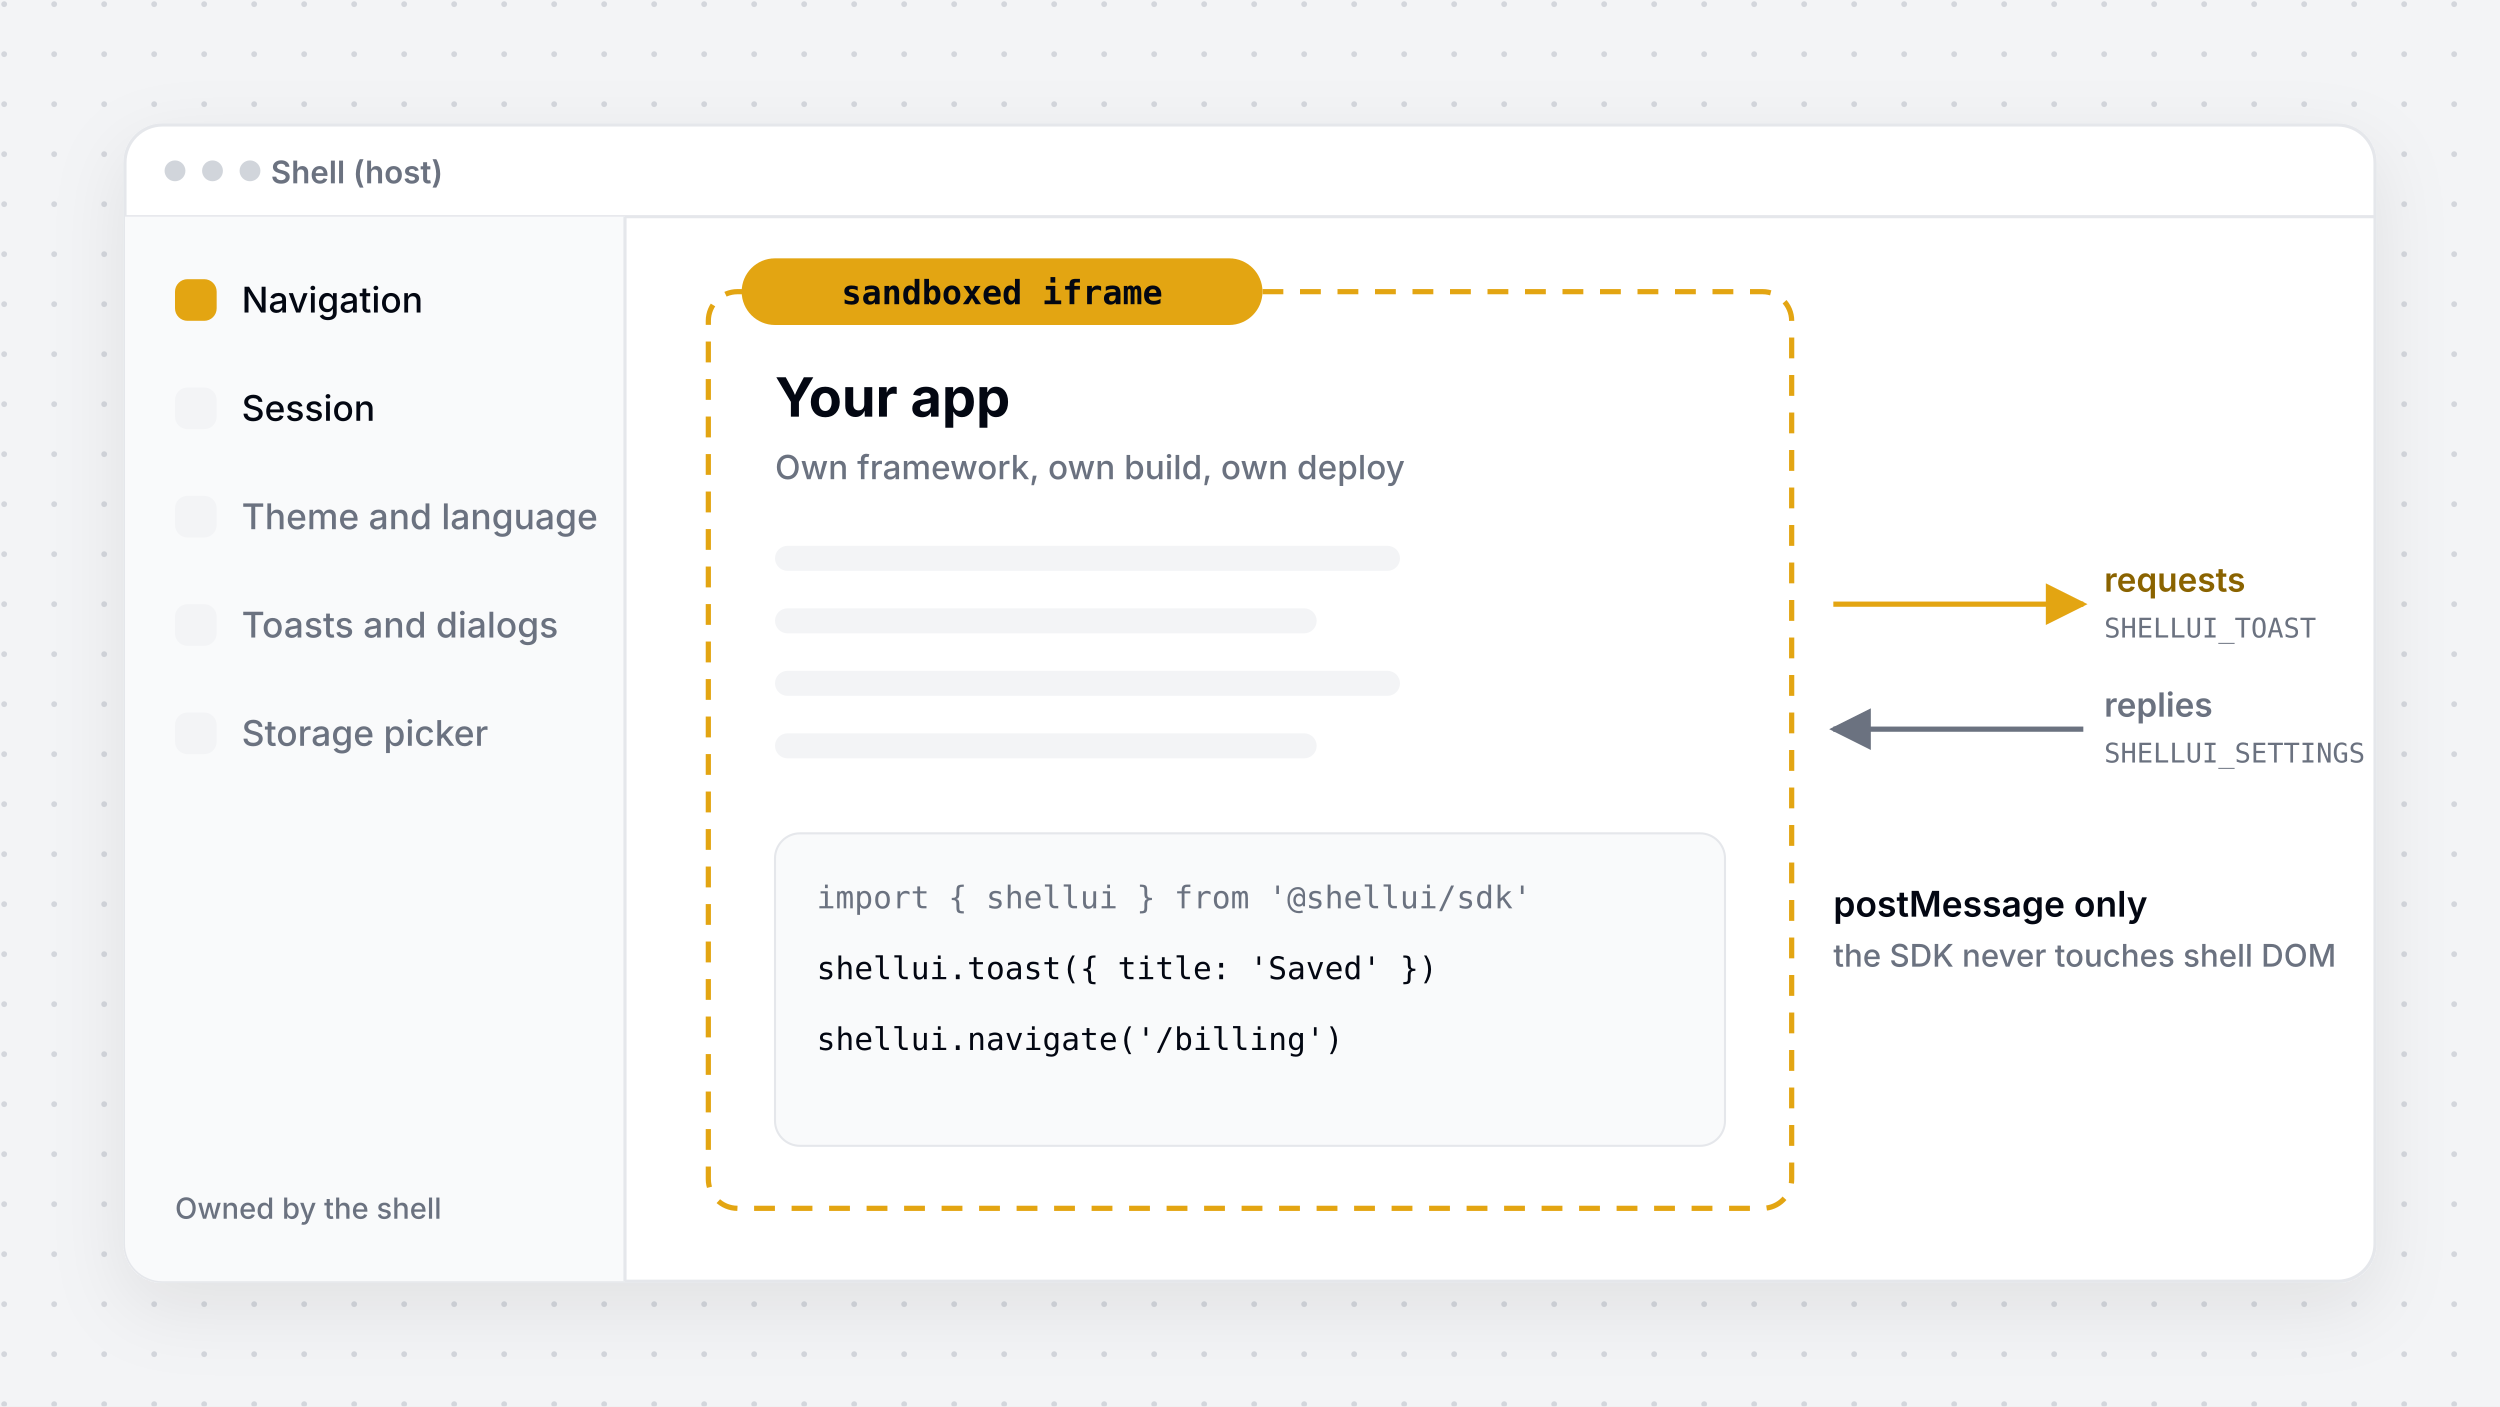
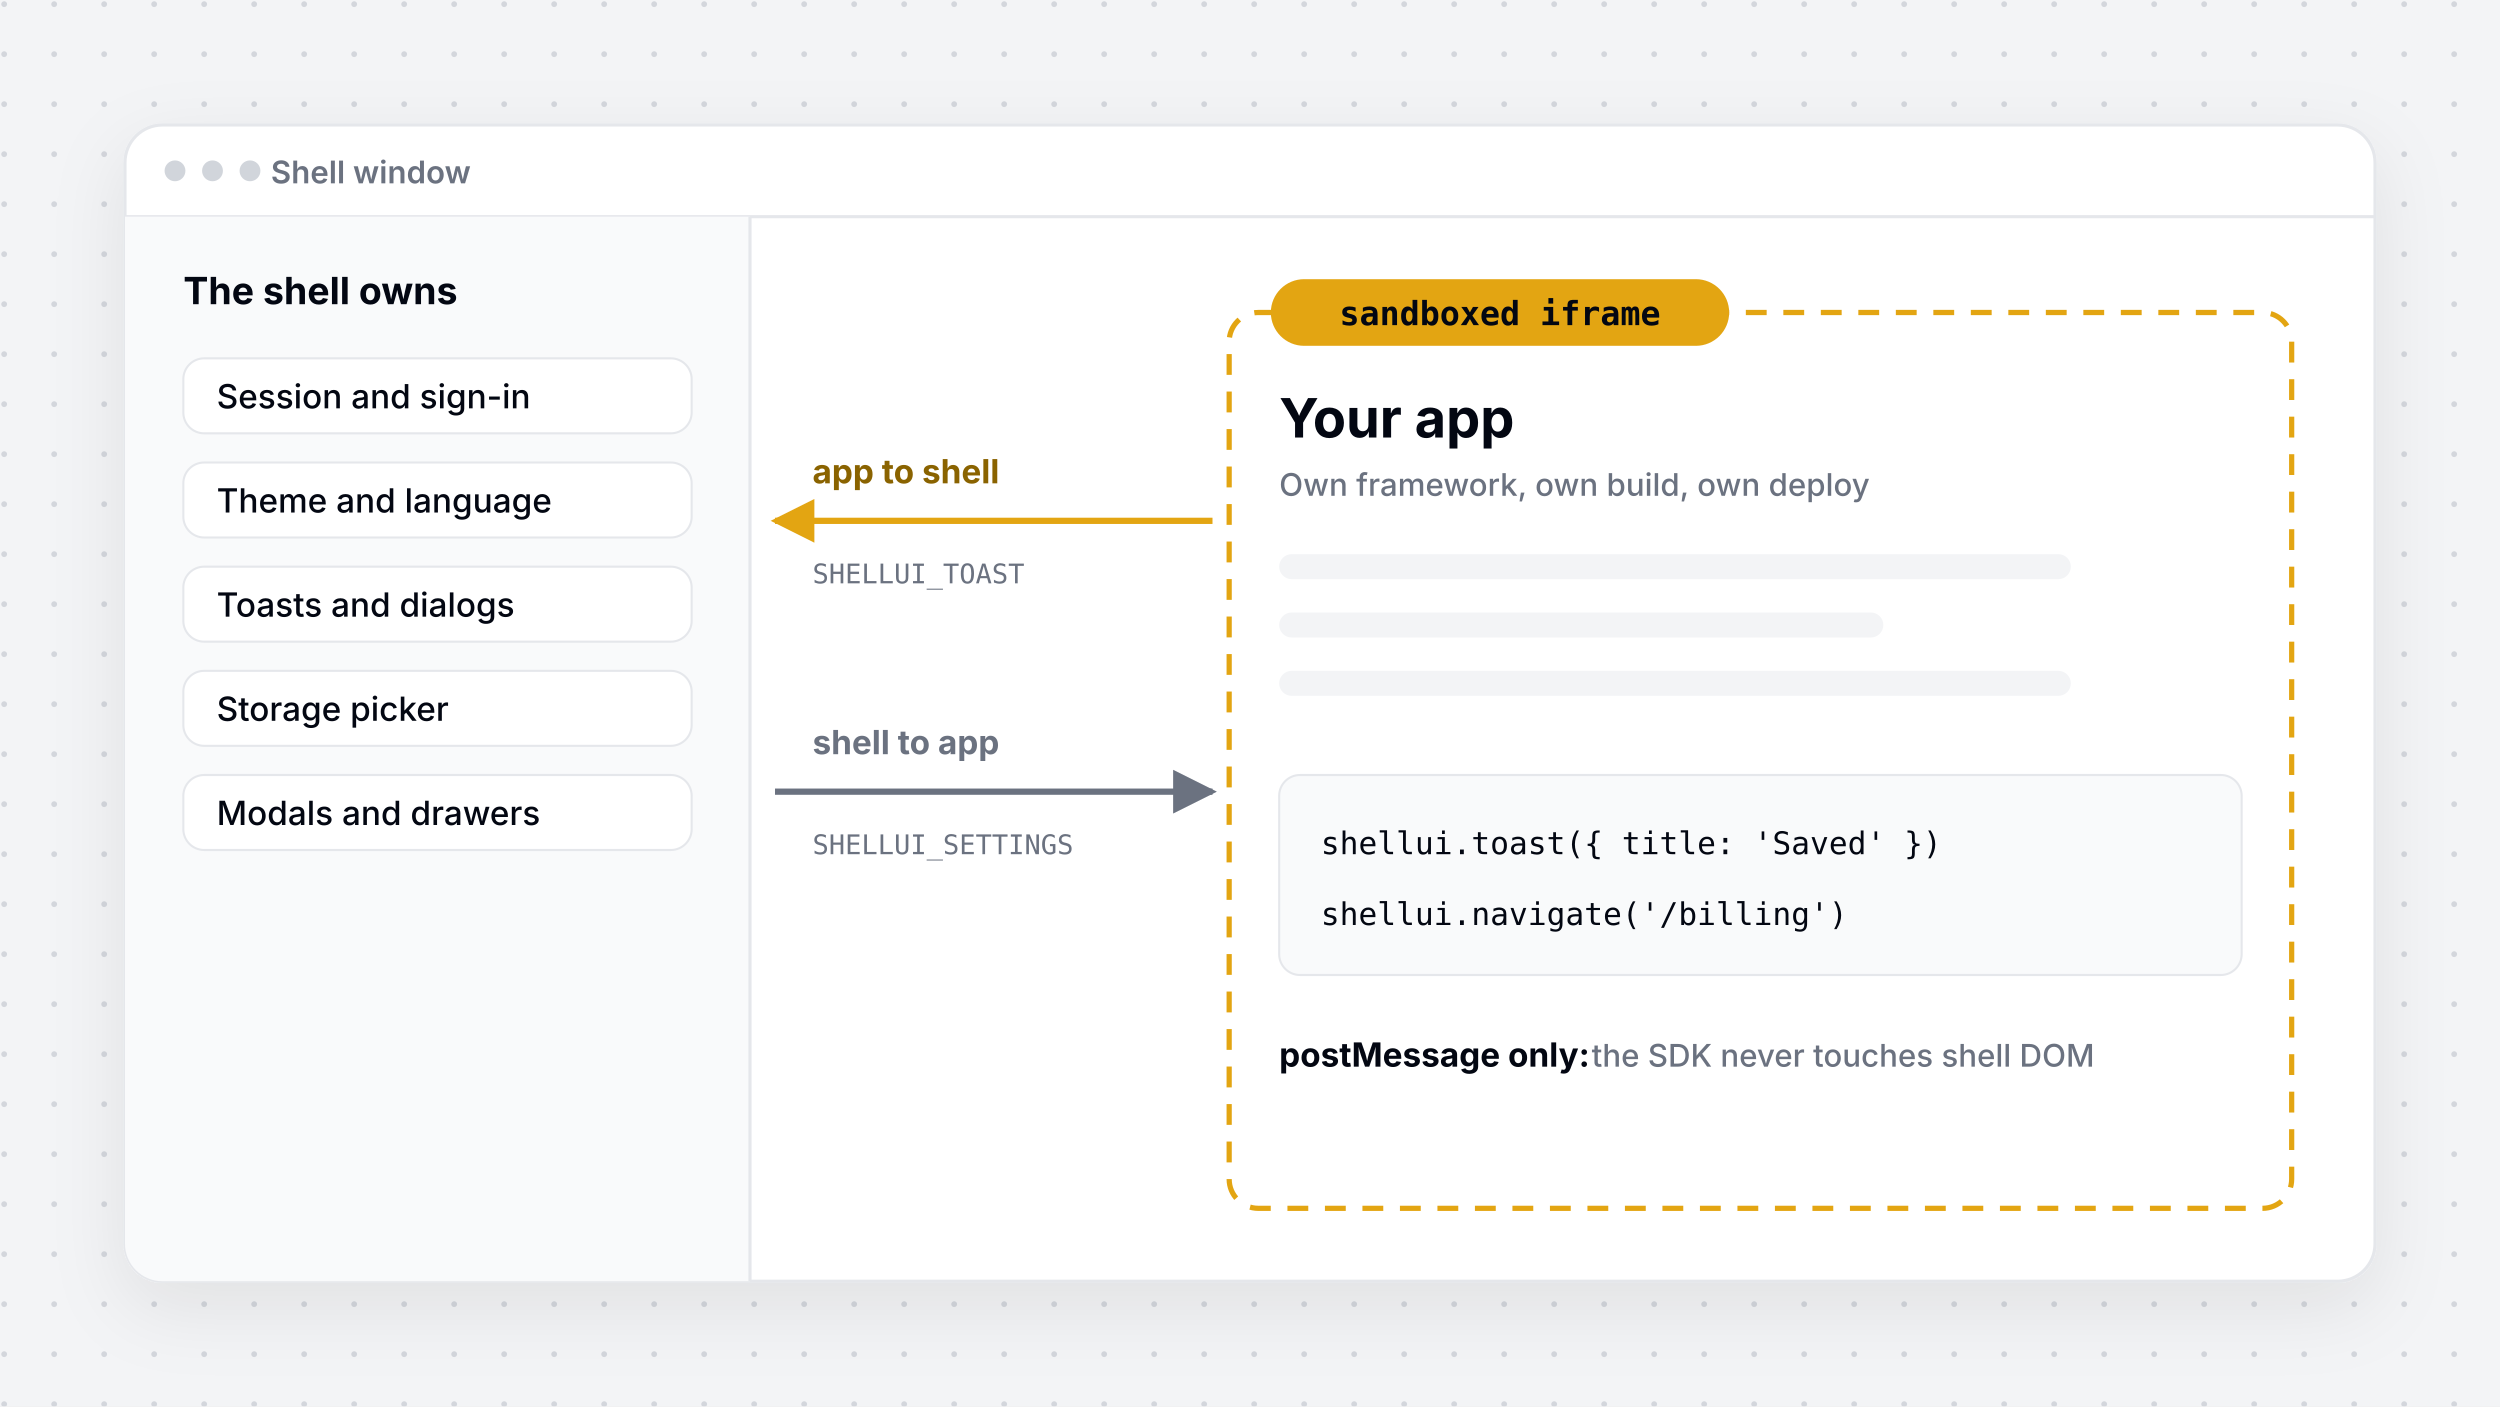
<svg xmlns="http://www.w3.org/2000/svg" width="1200" height="675" viewBox="0 0 1200 675" role="img">
  <defs>
    <pattern id="d" width="24" height="24" patternUnits="userSpaceOnUse">
      <circle cx="2" cy="2" r="1.4" fill="#D3D6DC" />
    </pattern>
    <filter id="sh" x="-20%" y="-20%" width="140%" height="160%">
      <feDropShadow dx="0" dy="12" stdDeviation="18" flood-color="#030712" flood-opacity=".08" />
    </filter>
-     <marker id="ah" viewBox="0 0 10 10" refX="9" refY="5" markerWidth="8" markerHeight="8" orient="auto-start-reverse">
+     <marker id="ah" viewBox="0 0 10 10" refX="9" refY="5" markerWidth="7" markerHeight="7" orient="auto-start-reverse">
      <path d="M0 0L10 5L0 10z" fill="#E3A512" />
    </marker>
-     <marker id="am" viewBox="0 0 10 10" refX="9" refY="5" markerWidth="8" markerHeight="8" orient="auto-start-reverse">
+     <marker id="am" viewBox="0 0 10 10" refX="9" refY="5" markerWidth="7" markerHeight="7" orient="auto-start-reverse">
      <path d="M0 0L10 5L0 10z" fill="#6B7280" />
    </marker>
  </defs>
  <rect width="1200" height="675" fill="#F3F4F6" />
  <rect width="1200" height="675" fill="url(#d)" />
  <g filter="url(#sh)">
    <rect x="60" y="60" width="1080" height="555" rx="18" fill="#FFFFFF" stroke="#E5E7EB" stroke-width="1.5" />
  </g>
  <circle cx="84" cy="82" r="5" fill="#D1D5DB" />
  <circle cx="102" cy="82" r="5" fill="#D1D5DB" />
  <circle cx="120" cy="82" r="5" fill="#D1D5DB" />
  <line x1="60" y1="104" x2="1140" y2="104" stroke="#E5E7EB" stroke-width="1.5" />
-   <text x="130" y="88" font-family="Inter, ui-sans-serif, system-ui, -apple-system, 'Segoe UI', sans-serif" font-size="15" font-weight="600" fill="#6B7280" text-anchor="start">Shell (host)</text>
  <clipPath id="wc">
    <rect x="60" y="60" width="1080" height="555" rx="18" />
  </clipPath>
-   <rect clip-path="url(#wc)" x="60" y="104" width="240" height="511" fill="#F9FAFB" />
-   <line x1="300" y1="104" x2="300" y2="615" stroke="#E5E7EB" stroke-width="1.5" />
-   <rect x="84" y="134" width="20" height="20" rx="6" fill="#E3A512" />
-   <text x="116" y="150" font-family="Inter, ui-sans-serif, system-ui, -apple-system, 'Segoe UI', sans-serif" font-size="17" font-weight="500" fill="#030712" text-anchor="start">Navigation</text>
-   <rect x="84" y="186" width="20" height="20" rx="6" fill="#F3F4F6" />
-   <text x="116" y="202" font-family="Inter, ui-sans-serif, system-ui, -apple-system, 'Segoe UI', sans-serif" font-size="17" font-weight="500" fill="#030712" text-anchor="start">Session</text>
-   <rect x="84" y="238" width="20" height="20" rx="6" fill="#F3F4F6" />
-   <text x="116" y="254" font-family="Inter, ui-sans-serif, system-ui, -apple-system, 'Segoe UI', sans-serif" font-size="17" font-weight="500" fill="#6B7280" text-anchor="start">Theme and language</text>
-   <rect x="84" y="290" width="20" height="20" rx="6" fill="#F3F4F6" />
-   <text x="116" y="306" font-family="Inter, ui-sans-serif, system-ui, -apple-system, 'Segoe UI', sans-serif" font-size="17" font-weight="500" fill="#6B7280" text-anchor="start">Toasts and dialogs</text>
-   <rect x="84" y="342" width="20" height="20" rx="6" fill="#F3F4F6" />
-   <text x="116" y="358" font-family="Inter, ui-sans-serif, system-ui, -apple-system, 'Segoe UI', sans-serif" font-size="17" font-weight="500" fill="#6B7280" text-anchor="start">Storage picker</text>
-   <text x="84" y="585" font-family="Inter, ui-sans-serif, system-ui, -apple-system, 'Segoe UI', sans-serif" font-size="14" font-weight="500" fill="#6B7280" text-anchor="start">Owned by the shell</text>
-   <rect x="340" y="140" width="520" height="440" rx="14" fill="#FFFFFF" stroke="#E3A512" stroke-width="2.5" stroke-dasharray="10 8" />
-   <rect x="356" y="124" width="250" height="32" rx="16" fill="#E3A512" />
-   <text x="481" y="146" font-family="'IBM Plex Mono', ui-monospace, SFMono-Regular, Menlo, monospace" font-size="16" font-weight="600" fill="#030712" text-anchor="middle">sandboxed iframe</text>
-   <text x="372" y="200" font-family="Inter, ui-sans-serif, system-ui, -apple-system, 'Segoe UI', sans-serif" font-size="26" font-weight="650" fill="#030712" text-anchor="start">Your app</text>
-   <text x="372" y="230" font-family="Inter, ui-sans-serif, system-ui, -apple-system, 'Segoe UI', sans-serif" font-size="16" font-weight="500" fill="#6B7280" text-anchor="start">Own framework, own build, own deploy</text>
-   <rect x="372" y="262" width="300" height="12" rx="6" fill="#F3F4F6" />
-   <rect x="372" y="292" width="260" height="12" rx="6" fill="#F3F4F6" />
-   <rect x="372" y="322" width="300" height="12" rx="6" fill="#F3F4F6" />
-   <rect x="372" y="352" width="260" height="12" rx="6" fill="#F3F4F6" />
-   <rect x="372" y="400" width="456" height="150" rx="12" fill="#F9FAFB" stroke="#E5E7EB" />
-   <text x="392" y="436" font-family="'IBM Plex Mono', ui-monospace, SFMono-Regular, Menlo, monospace" font-size="15" font-weight="500" fill="#6B7280" text-anchor="start">import { shellui } from '@shellui/sdk'</text>
-   <text x="392" y="470" font-family="'IBM Plex Mono', ui-monospace, SFMono-Regular, Menlo, monospace" font-size="15" font-weight="500" fill="#030712" text-anchor="start">shellui.toast({ title: 'Saved' })</text>
-   <text x="392" y="504" font-family="'IBM Plex Mono', ui-monospace, SFMono-Regular, Menlo, monospace" font-size="15" font-weight="500" fill="#030712" text-anchor="start">shellui.navigate('/billing')</text>
-   <line x1="880" y1="290" x2="1000" y2="290" stroke="#E3A512" stroke-width="2.5" marker-end="url(#ah)" />
-   <line x1="1000" y1="350" x2="880" y2="350" stroke="#6B7280" stroke-width="2.5" marker-end="url(#am)" />
-   <text x="1010" y="284" font-family="Inter, ui-sans-serif, system-ui, -apple-system, 'Segoe UI', sans-serif" font-size="16" font-weight="600" fill="#8A6300" text-anchor="start">requests</text>
-   <text x="1010" y="306" font-family="'IBM Plex Mono', ui-monospace, SFMono-Regular, Menlo, monospace" font-size="13" font-weight="500" fill="#6B7280" text-anchor="start">SHELLUI_TOAST</text>
-   <text x="1010" y="344" font-family="Inter, ui-sans-serif, system-ui, -apple-system, 'Segoe UI', sans-serif" font-size="16" font-weight="600" fill="#6B7280" text-anchor="start">replies</text>
-   <text x="1010" y="366" font-family="'IBM Plex Mono', ui-monospace, SFMono-Regular, Menlo, monospace" font-size="13" font-weight="500" fill="#6B7280" text-anchor="start">SHELLUI_SETTINGS</text>
-   <text x="880" y="440" font-family="Inter, ui-sans-serif, system-ui, -apple-system, 'Segoe UI', sans-serif" font-size="17" font-weight="600" fill="#030712" text-anchor="start">postMessage only</text>
-   <text x="880" y="464" font-family="Inter, ui-sans-serif, system-ui, -apple-system, 'Segoe UI', sans-serif" font-size="15" font-weight="500" fill="#6B7280" text-anchor="start">the SDK never touches shell DOM</text>
+   <text x="130" y="88" font-family="Inter, ui-sans-serif, system-ui, -apple-system, 'Segoe UI', sans-serif" font-size="15" font-weight="600" fill="#6B7280" text-anchor="start">Shell window</text>
+   <rect clip-path="url(#wc)" x="60" y="104" width="300" height="511" fill="#F9FAFB" />
+   <line x1="360" y1="104" x2="360" y2="615" stroke="#E5E7EB" stroke-width="1.5" />
+   <text x="88" y="146" font-family="Inter, ui-sans-serif, system-ui, -apple-system, 'Segoe UI', sans-serif" font-size="18" font-weight="650" fill="#030712" text-anchor="start">The shell owns</text>
+   <rect x="88" y="172" width="244" height="36" rx="10" fill="#FFFFFF" stroke="#E5E7EB" />
+   <text x="104" y="196" font-family="Inter, ui-sans-serif, system-ui, -apple-system, 'Segoe UI', sans-serif" font-size="16" font-weight="500" fill="#030712" text-anchor="start">Session and sign-in</text>
+   <rect x="88" y="222" width="244" height="36" rx="10" fill="#FFFFFF" stroke="#E5E7EB" />
+   <text x="104" y="246" font-family="Inter, ui-sans-serif, system-ui, -apple-system, 'Segoe UI', sans-serif" font-size="16" font-weight="500" fill="#030712" text-anchor="start">Theme and language</text>
+   <rect x="88" y="272" width="244" height="36" rx="10" fill="#FFFFFF" stroke="#E5E7EB" />
+   <text x="104" y="296" font-family="Inter, ui-sans-serif, system-ui, -apple-system, 'Segoe UI', sans-serif" font-size="16" font-weight="500" fill="#030712" text-anchor="start">Toasts and dialogs</text>
+   <rect x="88" y="322" width="244" height="36" rx="10" fill="#FFFFFF" stroke="#E5E7EB" />
+   <text x="104" y="346" font-family="Inter, ui-sans-serif, system-ui, -apple-system, 'Segoe UI', sans-serif" font-size="16" font-weight="500" fill="#030712" text-anchor="start">Storage picker</text>
+   <rect x="88" y="372" width="244" height="36" rx="10" fill="#FFFFFF" stroke="#E5E7EB" />
+   <text x="104" y="396" font-family="Inter, ui-sans-serif, system-ui, -apple-system, 'Segoe UI', sans-serif" font-size="16" font-weight="500" fill="#030712" text-anchor="start">Modals and drawers</text>
+   <rect x="590" y="150" width="510" height="430" rx="14" fill="#FFFFFF" stroke="#E3A512" stroke-width="2.5" stroke-dasharray="10 8" />
+   <rect x="610" y="134" width="220" height="32" rx="16" fill="#E3A512" />
+   <text x="720.0" y="156.08" font-family="'IBM Plex Mono', ui-monospace, SFMono-Regular, Menlo, monospace" font-size="16" font-weight="600" fill="#030712" text-anchor="middle">sandboxed iframe</text>
+   <text x="614" y="210" font-family="Inter, ui-sans-serif, system-ui, -apple-system, 'Segoe UI', sans-serif" font-size="26" font-weight="650" fill="#030712" text-anchor="start">Your app</text>
+   <text x="614" y="238" font-family="Inter, ui-sans-serif, system-ui, -apple-system, 'Segoe UI', sans-serif" font-size="15" font-weight="500" fill="#6B7280" text-anchor="start">Own framework, own build, own deploy</text>
+   <rect x="614" y="266" width="380" height="12" rx="6" fill="#F3F4F6" />
+   <rect x="614" y="294" width="290" height="12" rx="6" fill="#F3F4F6" />
+   <rect x="614" y="322" width="380" height="12" rx="6" fill="#F3F4F6" />
+   <rect x="614" y="372" width="462" height="96" rx="10" fill="#F9FAFB" stroke="#E5E7EB" />
+   <text x="634" y="410" font-family="'IBM Plex Mono', ui-monospace, SFMono-Regular, Menlo, monospace" font-size="15" font-weight="500" fill="#030712" text-anchor="start">shellui.toast({ title: 'Saved' })</text>
+   <text x="634" y="444" font-family="'IBM Plex Mono', ui-monospace, SFMono-Regular, Menlo, monospace" font-size="15" font-weight="500" fill="#030712" text-anchor="start">shellui.navigate('/billing')</text>
+   <text x="614" y="512" font-family="Inter, ui-sans-serif, system-ui, -apple-system, 'Segoe UI', sans-serif" font-size="16" font-weight="650" fill="#030712" text-anchor="start">postMessage only:</text>
+   <text x="764" y="512" font-family="Inter, ui-sans-serif, system-ui, -apple-system, 'Segoe UI', sans-serif" font-size="15" font-weight="500" fill="#6B7280" text-anchor="start">the SDK never touches shell DOM</text>
+   <line x1="582" y1="250" x2="372" y2="250" stroke="#E3A512" stroke-width="3" marker-end="url(#ah)" />
+   <text x="390" y="232" font-family="Inter, ui-sans-serif, system-ui, -apple-system, 'Segoe UI', sans-serif" font-size="16" font-weight="650" fill="#8A6300" text-anchor="start">app to shell</text>
+   <text x="390" y="280" font-family="'IBM Plex Mono', ui-monospace, SFMono-Regular, Menlo, monospace" font-size="13" font-weight="500" fill="#6B7280" text-anchor="start">SHELLUI_TOAST</text>
+   <line x1="372" y1="380" x2="582" y2="380" stroke="#6B7280" stroke-width="3" marker-end="url(#am)" />
+   <text x="390" y="362" font-family="Inter, ui-sans-serif, system-ui, -apple-system, 'Segoe UI', sans-serif" font-size="16" font-weight="650" fill="#6B7280" text-anchor="start">shell to app</text>
+   <text x="390" y="410" font-family="'IBM Plex Mono', ui-monospace, SFMono-Regular, Menlo, monospace" font-size="13" font-weight="500" fill="#6B7280" text-anchor="start">SHELLUI_SETTINGS</text>
</svg>
